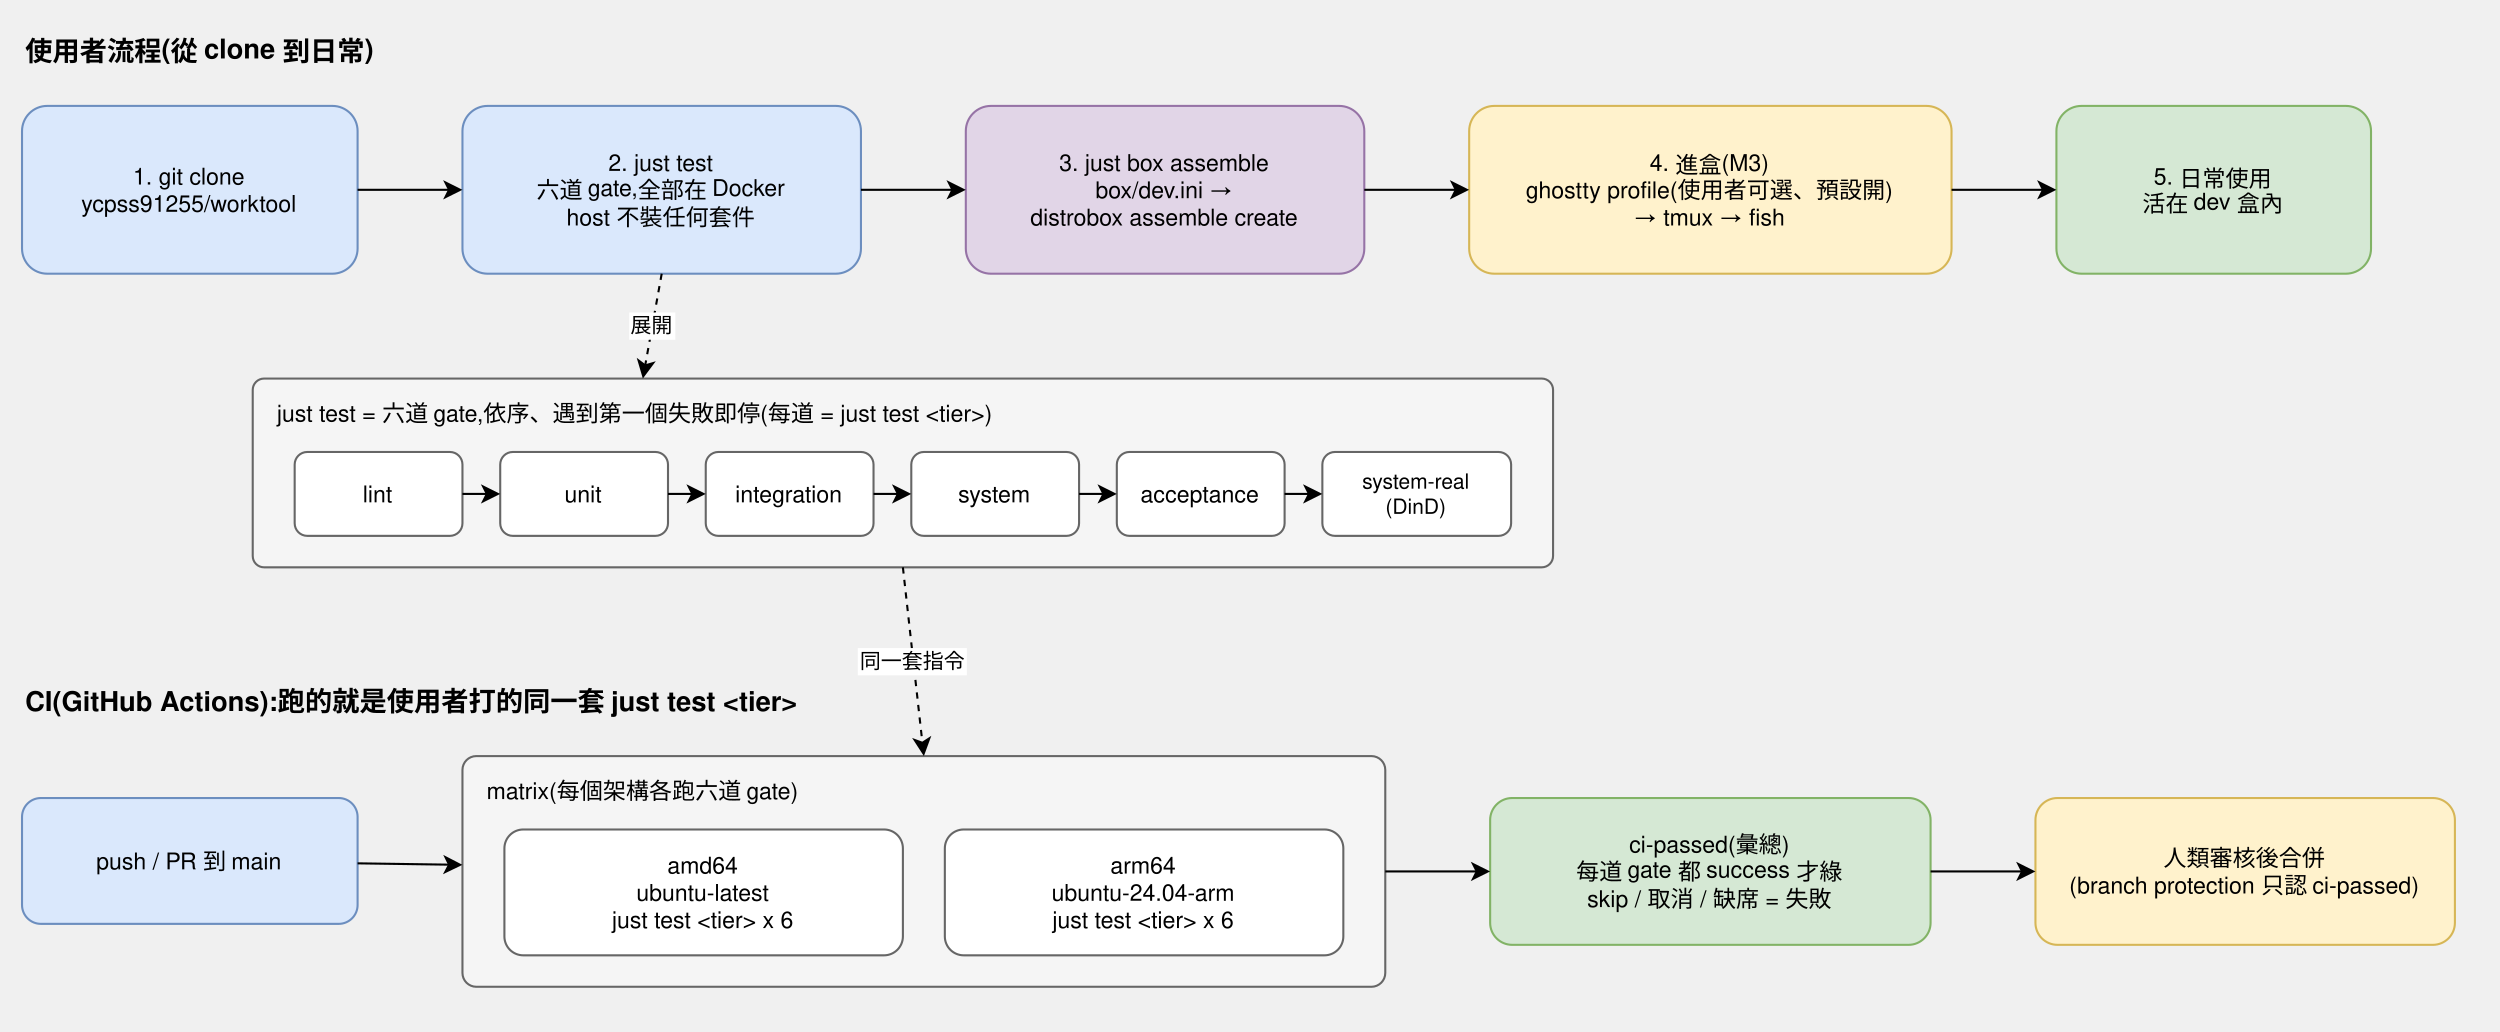
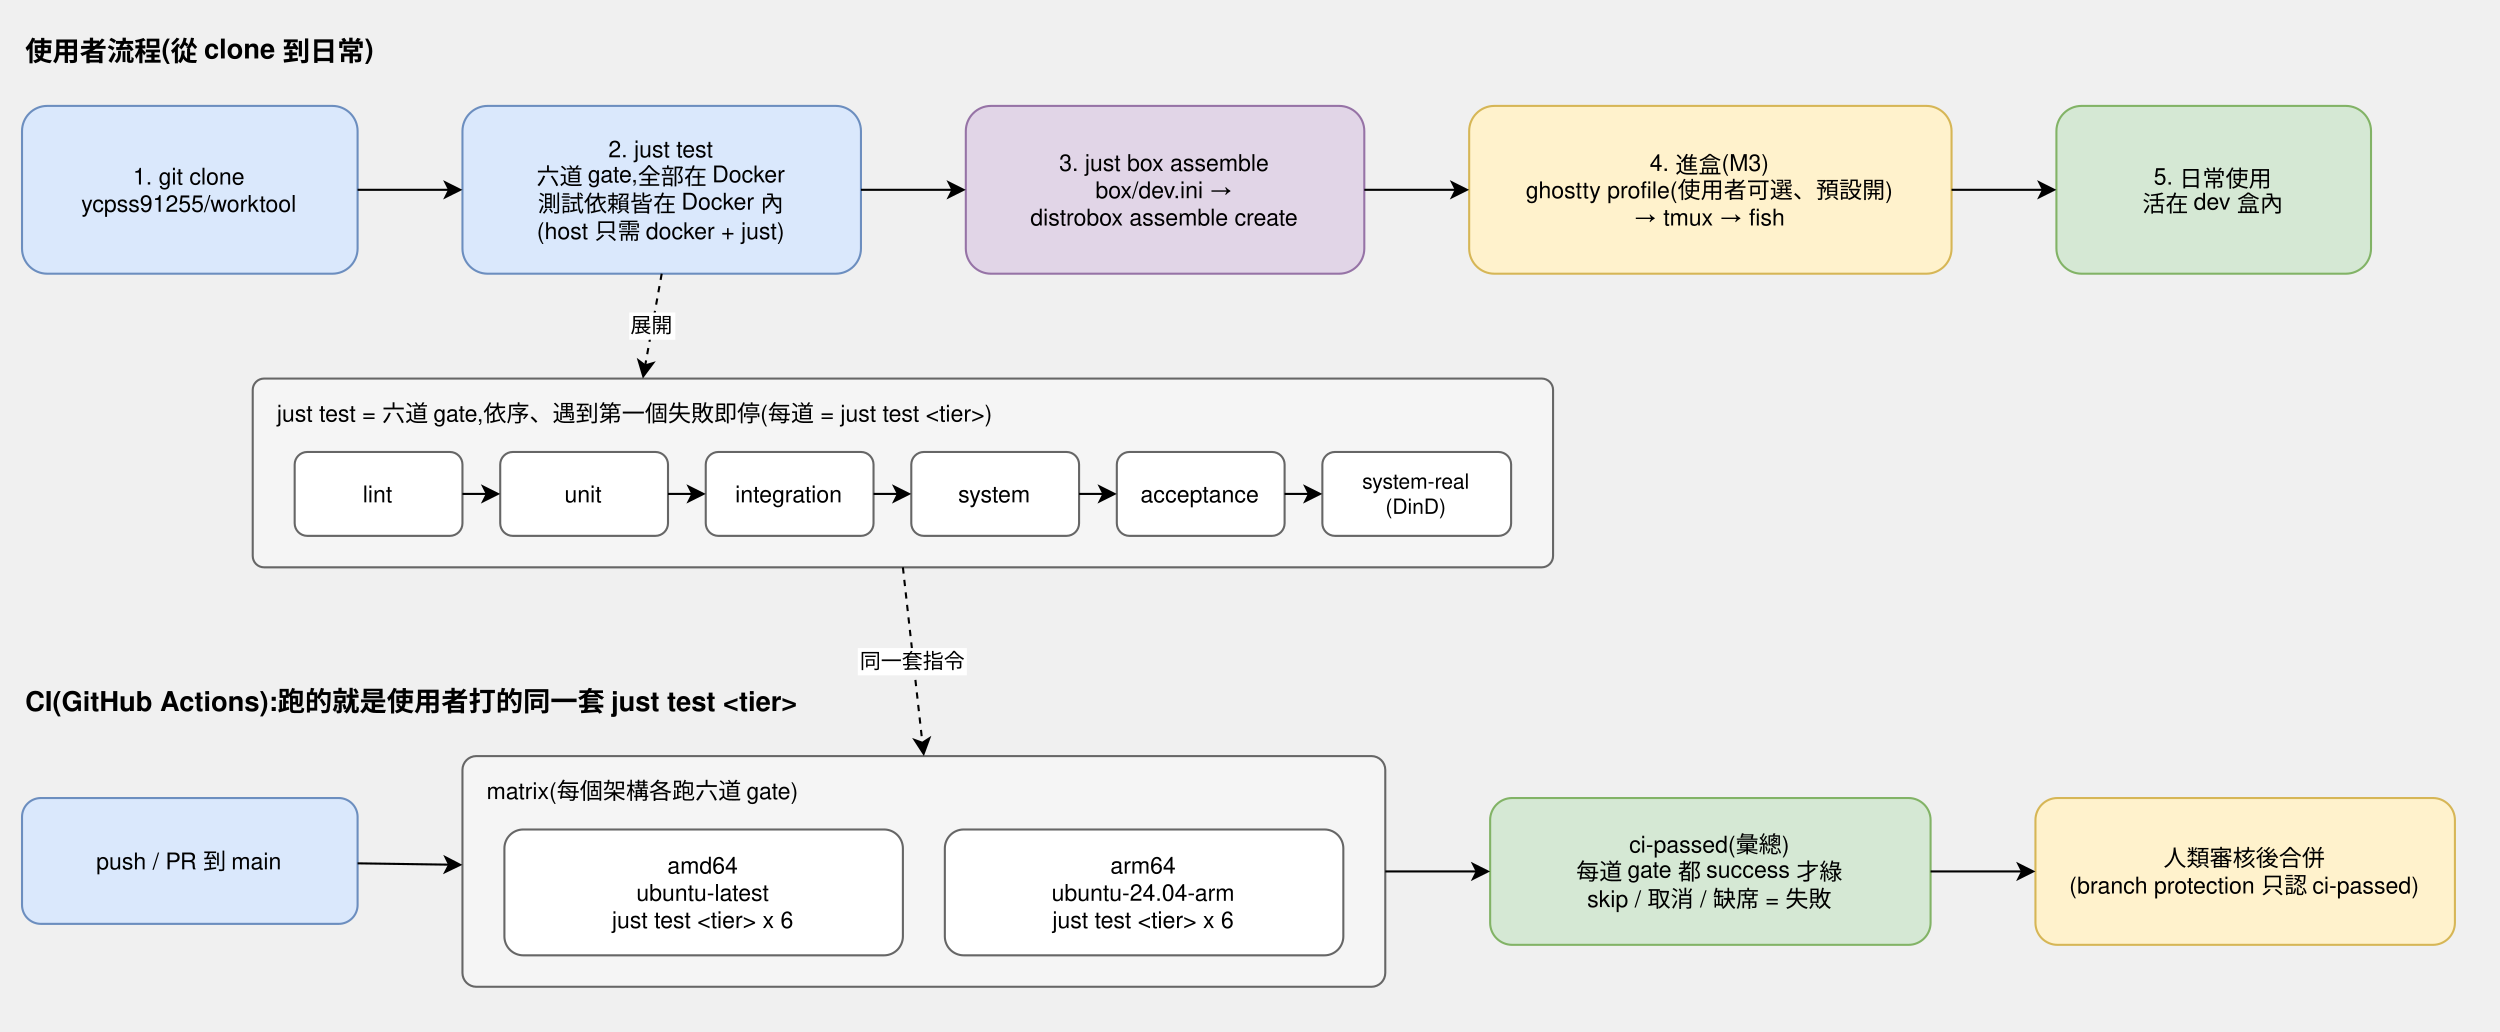
- <svg xmlns="http://www.w3.org/2000/svg" style="background: transparent; background-color: transparent; color-scheme: light;" version="1.1" width="1192px" height="492px" viewBox="0 0 1192 492" content="&lt;mxfile host=&quot;Electron&quot; agent=&quot;hand-authored&quot;&gt;&#10;  &lt;diagram id=&quot;flow&quot; name=&quot;flow&quot;&gt;&#10;    &lt;mxGraphModel grid=&quot;0&quot; gridSize=&quot;10&quot; guides=&quot;1&quot; tooltips=&quot;1&quot; connect=&quot;1&quot; arrows=&quot;1&quot; fold=&quot;0&quot; page=&quot;0&quot; pageScale=&quot;1&quot; pageWidth=&quot;1169&quot; pageHeight=&quot;827&quot; math=&quot;0&quot; shadow=&quot;0&quot;&gt;&#10;      &lt;root&gt;&#10;        &lt;mxCell id=&quot;0&quot; /&gt;&#10;        &lt;mxCell id=&quot;1&quot; parent=&quot;0&quot; /&gt;&#10;        &lt;mxCell id=&quot;f_title&quot; parent=&quot;1&quot; style=&quot;text;align=left;verticalAlign=top;fontStyle=1;fontSize=13;&quot; value=&quot;使用者流程(從 clone 到日常)&quot; vertex=&quot;1&quot;&gt;&#10;          &lt;mxGeometry height=&quot;20&quot; width=&quot;400&quot; x=&quot;20&quot; y=&quot;20&quot; as=&quot;geometry&quot; /&gt;&#10;        &lt;/mxCell&gt;&#10;        &lt;mxCell id=&quot;f_clone&quot; parent=&quot;1&quot; style=&quot;rounded=1;fillColor=#dae8fc;strokeColor=#6c8ebf;fontSize=11;&quot; value=&quot;1. git clone&amp;#xa;ycpss91255/worktool&quot; vertex=&quot;1&quot;&gt;&#10;          &lt;mxGeometry height=&quot;80&quot; width=&quot;160&quot; x=&quot;20&quot; y=&quot;60&quot; as=&quot;geometry&quot; /&gt;&#10;        &lt;/mxCell&gt;&#10;        &lt;mxCell id=&quot;f_test&quot; parent=&quot;1&quot; style=&quot;rounded=1;fillColor=#dae8fc;strokeColor=#6c8ebf;fontSize=11;&quot; value=&quot;2. just test&amp;#xa;六道 gate,全部在 Docker&amp;#xa;host 不裝任何套件&quot; vertex=&quot;1&quot;&gt;&#10;          &lt;mxGeometry height=&quot;80&quot; width=&quot;190&quot; x=&quot;230&quot; y=&quot;60&quot; as=&quot;geometry&quot; /&gt;&#10;        &lt;/mxCell&gt;&#10;        &lt;mxCell id=&quot;f_assemble&quot; parent=&quot;1&quot; style=&quot;rounded=1;fillColor=#e1d5e7;strokeColor=#9673a6;fontSize=11;&quot; value=&quot;3. just box assemble&amp;#xa;box/dev.ini →&amp;#xa;distrobox assemble create&quot; vertex=&quot;1&quot;&gt;&#10;          &lt;mxGeometry height=&quot;80&quot; width=&quot;190&quot; x=&quot;470&quot; y=&quot;60&quot; as=&quot;geometry&quot; /&gt;&#10;        &lt;/mxCell&gt;&#10;        &lt;mxCell id=&quot;f_enter&quot; parent=&quot;1&quot; style=&quot;rounded=1;fillColor=#fff2cc;strokeColor=#d6b656;fontSize=11;&quot; value=&quot;4. 進盒(M3)&amp;#xa;ghostty profile(使用者可選、預設開)&amp;#xa;→ tmux → fish&quot; vertex=&quot;1&quot;&gt;&#10;          &lt;mxGeometry height=&quot;80&quot; width=&quot;230&quot; x=&quot;710&quot; y=&quot;60&quot; as=&quot;geometry&quot; /&gt;&#10;        &lt;/mxCell&gt;&#10;        &lt;mxCell id=&quot;f_daily&quot; parent=&quot;1&quot; style=&quot;rounded=1;fillColor=#d5e8d4;strokeColor=#82b366;fontSize=11;&quot; value=&quot;5. 日常使用&amp;#xa;活在 dev 盒內&quot; vertex=&quot;1&quot;&gt;&#10;          &lt;mxGeometry height=&quot;80&quot; width=&quot;150&quot; x=&quot;990&quot; y=&quot;60&quot; as=&quot;geometry&quot; /&gt;&#10;        &lt;/mxCell&gt;&#10;        &lt;mxCell id=&quot;e_f1&quot; edge=&quot;1&quot; parent=&quot;1&quot; source=&quot;f_clone&quot; style=&quot;endArrow=classic;&quot; target=&quot;f_test&quot;&gt;&#10;          &lt;mxGeometry relative=&quot;1&quot; as=&quot;geometry&quot; /&gt;&#10;        &lt;/mxCell&gt;&#10;        &lt;mxCell id=&quot;e_f2&quot; edge=&quot;1&quot; parent=&quot;1&quot; source=&quot;f_test&quot; style=&quot;endArrow=classic;&quot; target=&quot;f_assemble&quot;&gt;&#10;          &lt;mxGeometry relative=&quot;1&quot; as=&quot;geometry&quot; /&gt;&#10;        &lt;/mxCell&gt;&#10;        &lt;mxCell id=&quot;e_f3&quot; edge=&quot;1&quot; parent=&quot;1&quot; source=&quot;f_assemble&quot; style=&quot;endArrow=classic;&quot; target=&quot;f_enter&quot;&gt;&#10;          &lt;mxGeometry relative=&quot;1&quot; as=&quot;geometry&quot; /&gt;&#10;        &lt;/mxCell&gt;&#10;        &lt;mxCell id=&quot;e_f4&quot; edge=&quot;1&quot; parent=&quot;1&quot; source=&quot;f_enter&quot; style=&quot;endArrow=classic;&quot; target=&quot;f_daily&quot;&gt;&#10;          &lt;mxGeometry relative=&quot;1&quot; as=&quot;geometry&quot; /&gt;&#10;        &lt;/mxCell&gt;&#10;        &lt;mxCell id=&quot;gates&quot; parent=&quot;1&quot; style=&quot;rounded=1;arcSize=6;verticalAlign=top;align=left;spacingLeft=10;spacingTop=4;fillColor=#f5f5f5;strokeColor=#666666;fontSize=11;&quot; value=&quot;just test = 六道 gate,依序、遇到第一個失敗即停(每道 = just test &amp;lt;tier&amp;gt;)&quot; vertex=&quot;1&quot;&gt;&#10;          &lt;mxGeometry height=&quot;90&quot; width=&quot;620&quot; x=&quot;130&quot; y=&quot;190&quot; as=&quot;geometry&quot; /&gt;&#10;        &lt;/mxCell&gt;&#10;        &lt;mxCell id=&quot;g_lint&quot; parent=&quot;1&quot; style=&quot;rounded=1;fillColor=#ffffff;strokeColor=#666666;fontSize=11;&quot; value=&quot;lint&quot; vertex=&quot;1&quot;&gt;&#10;          &lt;mxGeometry height=&quot;40&quot; width=&quot;80&quot; x=&quot;150&quot; y=&quot;225&quot; as=&quot;geometry&quot; /&gt;&#10;        &lt;/mxCell&gt;&#10;        &lt;mxCell id=&quot;g_unit&quot; parent=&quot;1&quot; style=&quot;rounded=1;fillColor=#ffffff;strokeColor=#666666;fontSize=11;&quot; value=&quot;unit&quot; vertex=&quot;1&quot;&gt;&#10;          &lt;mxGeometry height=&quot;40&quot; width=&quot;80&quot; x=&quot;248&quot; y=&quot;225&quot; as=&quot;geometry&quot; /&gt;&#10;        &lt;/mxCell&gt;&#10;        &lt;mxCell id=&quot;g_integration&quot; parent=&quot;1&quot; style=&quot;rounded=1;fillColor=#ffffff;strokeColor=#666666;fontSize=11;&quot; value=&quot;integration&quot; vertex=&quot;1&quot;&gt;&#10;          &lt;mxGeometry height=&quot;40&quot; width=&quot;80&quot; x=&quot;346&quot; y=&quot;225&quot; as=&quot;geometry&quot; /&gt;&#10;        &lt;/mxCell&gt;&#10;        &lt;mxCell id=&quot;g_system&quot; parent=&quot;1&quot; style=&quot;rounded=1;fillColor=#ffffff;strokeColor=#666666;fontSize=11;&quot; value=&quot;system&quot; vertex=&quot;1&quot;&gt;&#10;          &lt;mxGeometry height=&quot;40&quot; width=&quot;80&quot; x=&quot;444&quot; y=&quot;225&quot; as=&quot;geometry&quot; /&gt;&#10;        &lt;/mxCell&gt;&#10;        &lt;mxCell id=&quot;g_acceptance&quot; parent=&quot;1&quot; style=&quot;rounded=1;fillColor=#ffffff;strokeColor=#666666;fontSize=11;&quot; value=&quot;acceptance&quot; vertex=&quot;1&quot;&gt;&#10;          &lt;mxGeometry height=&quot;40&quot; width=&quot;80&quot; x=&quot;542&quot; y=&quot;225&quot; as=&quot;geometry&quot; /&gt;&#10;        &lt;/mxCell&gt;&#10;        &lt;mxCell id=&quot;g_real&quot; parent=&quot;1&quot; style=&quot;rounded=1;fillColor=#ffffff;strokeColor=#666666;fontSize=10;&quot; value=&quot;system-real&amp;#xa;(DinD)&quot; vertex=&quot;1&quot;&gt;&#10;          &lt;mxGeometry height=&quot;40&quot; width=&quot;90&quot; x=&quot;640&quot; y=&quot;225&quot; as=&quot;geometry&quot; /&gt;&#10;        &lt;/mxCell&gt;&#10;        &lt;mxCell id=&quot;e_g1&quot; edge=&quot;1&quot; parent=&quot;1&quot; source=&quot;g_lint&quot; style=&quot;endArrow=classic;&quot; target=&quot;g_unit&quot;&gt;&#10;          &lt;mxGeometry relative=&quot;1&quot; as=&quot;geometry&quot; /&gt;&#10;        &lt;/mxCell&gt;&#10;        &lt;mxCell id=&quot;e_g2&quot; edge=&quot;1&quot; parent=&quot;1&quot; source=&quot;g_unit&quot; style=&quot;endArrow=classic;&quot; target=&quot;g_integration&quot;&gt;&#10;          &lt;mxGeometry relative=&quot;1&quot; as=&quot;geometry&quot; /&gt;&#10;        &lt;/mxCell&gt;&#10;        &lt;mxCell id=&quot;e_g3&quot; edge=&quot;1&quot; parent=&quot;1&quot; source=&quot;g_integration&quot; style=&quot;endArrow=classic;&quot; target=&quot;g_system&quot;&gt;&#10;          &lt;mxGeometry relative=&quot;1&quot; as=&quot;geometry&quot; /&gt;&#10;        &lt;/mxCell&gt;&#10;        &lt;mxCell id=&quot;e_g4&quot; edge=&quot;1&quot; parent=&quot;1&quot; source=&quot;g_system&quot; style=&quot;endArrow=classic;&quot; target=&quot;g_acceptance&quot;&gt;&#10;          &lt;mxGeometry relative=&quot;1&quot; as=&quot;geometry&quot; /&gt;&#10;        &lt;/mxCell&gt;&#10;        &lt;mxCell id=&quot;e_g5&quot; edge=&quot;1&quot; parent=&quot;1&quot; source=&quot;g_acceptance&quot; style=&quot;endArrow=classic;&quot; target=&quot;g_real&quot;&gt;&#10;          &lt;mxGeometry relative=&quot;1&quot; as=&quot;geometry&quot; /&gt;&#10;        &lt;/mxCell&gt;&#10;        &lt;mxCell id=&quot;e_test_gates&quot; edge=&quot;1&quot; parent=&quot;1&quot; source=&quot;f_test&quot; style=&quot;dashed=1;endArrow=classic;fontSize=10;exitX=0.5;exitY=1;exitDx=0;exitDy=0;entryX=0.3;entryY=0;entryDx=0;entryDy=0;&quot; target=&quot;gates&quot; value=&quot;展開&quot;&gt;&#10;          &lt;mxGeometry relative=&quot;1&quot; as=&quot;geometry&quot; /&gt;&#10;        &lt;/mxCell&gt;&#10;        &lt;mxCell id=&quot;ci_title&quot; parent=&quot;1&quot; style=&quot;text;align=left;verticalAlign=top;fontStyle=1;fontSize=13;&quot; value=&quot;CI(GitHub Actions):跑的就是使用者打的同一套 just test &amp;lt;tier&amp;gt;&quot; vertex=&quot;1&quot;&gt;&#10;          &lt;mxGeometry height=&quot;20&quot; width=&quot;600&quot; x=&quot;20&quot; y=&quot;330&quot; as=&quot;geometry&quot; /&gt;&#10;        &lt;/mxCell&gt;&#10;        &lt;mxCell id=&quot;ci_push&quot; parent=&quot;1&quot; style=&quot;rounded=1;fillColor=#dae8fc;strokeColor=#6c8ebf;fontSize=11;&quot; value=&quot;push / PR 到 main&quot; vertex=&quot;1&quot;&gt;&#10;          &lt;mxGeometry height=&quot;60&quot; width=&quot;160&quot; x=&quot;20&quot; y=&quot;390&quot; as=&quot;geometry&quot; /&gt;&#10;        &lt;/mxCell&gt;&#10;        &lt;mxCell id=&quot;ci_matrix&quot; parent=&quot;1&quot; style=&quot;rounded=1;arcSize=6;verticalAlign=top;align=left;spacingLeft=10;spacingTop=4;fillColor=#f5f5f5;strokeColor=#666666;fontSize=11;&quot; value=&quot;matrix(每個架構各跑六道 gate)&quot; vertex=&quot;1&quot;&gt;&#10;          &lt;mxGeometry height=&quot;110&quot; width=&quot;440&quot; x=&quot;230&quot; y=&quot;370&quot; as=&quot;geometry&quot; /&gt;&#10;        &lt;/mxCell&gt;&#10;        &lt;mxCell id=&quot;ci_amd64&quot; parent=&quot;1&quot; style=&quot;rounded=1;fillColor=#ffffff;strokeColor=#666666;fontSize=11;&quot; value=&quot;amd64&amp;#xa;ubuntu-latest&amp;#xa;just test &amp;lt;tier&amp;gt; x 6&quot; vertex=&quot;1&quot;&gt;&#10;          &lt;mxGeometry height=&quot;60&quot; width=&quot;190&quot; x=&quot;250&quot; y=&quot;405&quot; as=&quot;geometry&quot; /&gt;&#10;        &lt;/mxCell&gt;&#10;        &lt;mxCell id=&quot;ci_arm64&quot; parent=&quot;1&quot; style=&quot;rounded=1;fillColor=#ffffff;strokeColor=#666666;fontSize=11;&quot; value=&quot;arm64&amp;#xa;ubuntu-24.04-arm&amp;#xa;just test &amp;lt;tier&amp;gt; x 6&quot; vertex=&quot;1&quot;&gt;&#10;          &lt;mxGeometry height=&quot;60&quot; width=&quot;190&quot; x=&quot;460&quot; y=&quot;405&quot; as=&quot;geometry&quot; /&gt;&#10;        &lt;/mxCell&gt;&#10;        &lt;mxCell id=&quot;ci_passed&quot; parent=&quot;1&quot; style=&quot;rounded=1;fillColor=#d5e8d4;strokeColor=#82b366;fontSize=11;&quot; value=&quot;ci-passed(彙總)&amp;#xa;每道 gate 都 success 才綠&amp;#xa;skip / 取消 / 缺席 = 失敗&quot; vertex=&quot;1&quot;&gt;&#10;          &lt;mxGeometry height=&quot;70&quot; width=&quot;210&quot; x=&quot;720&quot; y=&quot;390&quot; as=&quot;geometry&quot; /&gt;&#10;        &lt;/mxCell&gt;&#10;        &lt;mxCell id=&quot;ci_merge&quot; parent=&quot;1&quot; style=&quot;rounded=1;fillColor=#fff2cc;strokeColor=#d6b656;fontSize=11;&quot; value=&quot;人類審核後合併&amp;#xa;(branch protection 只認 ci-passed)&quot; vertex=&quot;1&quot;&gt;&#10;          &lt;mxGeometry height=&quot;70&quot; width=&quot;200&quot; x=&quot;980&quot; y=&quot;390&quot; as=&quot;geometry&quot; /&gt;&#10;        &lt;/mxCell&gt;&#10;        &lt;mxCell id=&quot;e_c1&quot; edge=&quot;1&quot; parent=&quot;1&quot; source=&quot;ci_push&quot; style=&quot;endArrow=classic;&quot; target=&quot;ci_matrix&quot;&gt;&#10;          &lt;mxGeometry relative=&quot;1&quot; as=&quot;geometry&quot; /&gt;&#10;        &lt;/mxCell&gt;&#10;        &lt;mxCell id=&quot;e_c2&quot; edge=&quot;1&quot; parent=&quot;1&quot; source=&quot;ci_matrix&quot; style=&quot;endArrow=classic;&quot; target=&quot;ci_passed&quot;&gt;&#10;          &lt;mxGeometry relative=&quot;1&quot; as=&quot;geometry&quot; /&gt;&#10;        &lt;/mxCell&gt;&#10;        &lt;mxCell id=&quot;e_c3&quot; edge=&quot;1&quot; parent=&quot;1&quot; source=&quot;ci_passed&quot; style=&quot;endArrow=classic;&quot; target=&quot;ci_merge&quot;&gt;&#10;          &lt;mxGeometry relative=&quot;1&quot; as=&quot;geometry&quot; /&gt;&#10;        &lt;/mxCell&gt;&#10;        &lt;mxCell id=&quot;e_gates_ci&quot; edge=&quot;1&quot; parent=&quot;1&quot; source=&quot;gates&quot; style=&quot;dashed=1;endArrow=classic;fontSize=10;exitX=0.5;exitY=1;exitDx=0;exitDy=0;entryX=0.5;entryY=0;entryDx=0;entryDy=0;&quot; target=&quot;ci_matrix&quot; value=&quot;同一套指令&quot;&gt;&#10;          &lt;mxGeometry relative=&quot;1&quot; as=&quot;geometry&quot; /&gt;&#10;        &lt;/mxCell&gt;&#10;      &lt;/root&gt;&#10;    &lt;/mxGraphModel&gt;&#10;  &lt;/diagram&gt;&#10;&lt;/mxfile&gt;&#10;">
+ <svg xmlns="http://www.w3.org/2000/svg" style="background: transparent; background-color: transparent; color-scheme: light;" version="1.1" width="1192px" height="492px" viewBox="0 0 1192 492" content="&lt;mxfile host=&quot;Electron&quot; agent=&quot;hand-authored&quot;&gt;&#10;  &lt;diagram id=&quot;flow&quot; name=&quot;flow&quot;&gt;&#10;    &lt;mxGraphModel grid=&quot;0&quot; gridSize=&quot;10&quot; guides=&quot;1&quot; tooltips=&quot;1&quot; connect=&quot;1&quot; arrows=&quot;1&quot; fold=&quot;0&quot; page=&quot;0&quot; pageScale=&quot;1&quot; pageWidth=&quot;1169&quot; pageHeight=&quot;827&quot; math=&quot;0&quot; shadow=&quot;0&quot;&gt;&#10;      &lt;root&gt;&#10;        &lt;mxCell id=&quot;0&quot; /&gt;&#10;        &lt;mxCell id=&quot;1&quot; parent=&quot;0&quot; /&gt;&#10;        &lt;mxCell id=&quot;f_title&quot; parent=&quot;1&quot; style=&quot;text;align=left;verticalAlign=top;fontStyle=1;fontSize=13;&quot; value=&quot;使用者流程(從 clone 到日常)&quot; vertex=&quot;1&quot;&gt;&#10;          &lt;mxGeometry height=&quot;20&quot; width=&quot;400&quot; x=&quot;20&quot; y=&quot;20&quot; as=&quot;geometry&quot; /&gt;&#10;        &lt;/mxCell&gt;&#10;        &lt;mxCell id=&quot;f_clone&quot; parent=&quot;1&quot; style=&quot;rounded=1;fillColor=#dae8fc;strokeColor=#6c8ebf;fontSize=11;&quot; value=&quot;1. git clone&amp;#xa;ycpss91255/worktool&quot; vertex=&quot;1&quot;&gt;&#10;          &lt;mxGeometry height=&quot;80&quot; width=&quot;160&quot; x=&quot;20&quot; y=&quot;60&quot; as=&quot;geometry&quot; /&gt;&#10;        &lt;/mxCell&gt;&#10;        &lt;mxCell id=&quot;f_test&quot; parent=&quot;1&quot; style=&quot;rounded=1;fillColor=#dae8fc;strokeColor=#6c8ebf;fontSize=11;&quot; value=&quot;2. just test&amp;#xa;六道 gate,全部在 Docker&amp;#xa;測試依賴皆在 Docker 內&amp;#xa;(host 只需 docker + just)&quot; vertex=&quot;1&quot;&gt;&#10;          &lt;mxGeometry height=&quot;80&quot; width=&quot;190&quot; x=&quot;230&quot; y=&quot;60&quot; as=&quot;geometry&quot; /&gt;&#10;        &lt;/mxCell&gt;&#10;        &lt;mxCell id=&quot;f_assemble&quot; parent=&quot;1&quot; style=&quot;rounded=1;fillColor=#e1d5e7;strokeColor=#9673a6;fontSize=11;&quot; value=&quot;3. just box assemble&amp;#xa;box/dev.ini →&amp;#xa;distrobox assemble create&quot; vertex=&quot;1&quot;&gt;&#10;          &lt;mxGeometry height=&quot;80&quot; width=&quot;190&quot; x=&quot;470&quot; y=&quot;60&quot; as=&quot;geometry&quot; /&gt;&#10;        &lt;/mxCell&gt;&#10;        &lt;mxCell id=&quot;f_enter&quot; parent=&quot;1&quot; style=&quot;rounded=1;fillColor=#fff2cc;strokeColor=#d6b656;fontSize=11;&quot; value=&quot;4. 進盒(M3)&amp;#xa;ghostty profile(使用者可選、預設開)&amp;#xa;→ tmux → fish&quot; vertex=&quot;1&quot;&gt;&#10;          &lt;mxGeometry height=&quot;80&quot; width=&quot;230&quot; x=&quot;710&quot; y=&quot;60&quot; as=&quot;geometry&quot; /&gt;&#10;        &lt;/mxCell&gt;&#10;        &lt;mxCell id=&quot;f_daily&quot; parent=&quot;1&quot; style=&quot;rounded=1;fillColor=#d5e8d4;strokeColor=#82b366;fontSize=11;&quot; value=&quot;5. 日常使用&amp;#xa;活在 dev 盒內&quot; vertex=&quot;1&quot;&gt;&#10;          &lt;mxGeometry height=&quot;80&quot; width=&quot;150&quot; x=&quot;990&quot; y=&quot;60&quot; as=&quot;geometry&quot; /&gt;&#10;        &lt;/mxCell&gt;&#10;        &lt;mxCell id=&quot;e_f1&quot; edge=&quot;1&quot; parent=&quot;1&quot; source=&quot;f_clone&quot; style=&quot;endArrow=classic;&quot; target=&quot;f_test&quot;&gt;&#10;          &lt;mxGeometry relative=&quot;1&quot; as=&quot;geometry&quot; /&gt;&#10;        &lt;/mxCell&gt;&#10;        &lt;mxCell id=&quot;e_f2&quot; edge=&quot;1&quot; parent=&quot;1&quot; source=&quot;f_test&quot; style=&quot;endArrow=classic;&quot; target=&quot;f_assemble&quot;&gt;&#10;          &lt;mxGeometry relative=&quot;1&quot; as=&quot;geometry&quot; /&gt;&#10;        &lt;/mxCell&gt;&#10;        &lt;mxCell id=&quot;e_f3&quot; edge=&quot;1&quot; parent=&quot;1&quot; source=&quot;f_assemble&quot; style=&quot;endArrow=classic;&quot; target=&quot;f_enter&quot;&gt;&#10;          &lt;mxGeometry relative=&quot;1&quot; as=&quot;geometry&quot; /&gt;&#10;        &lt;/mxCell&gt;&#10;        &lt;mxCell id=&quot;e_f4&quot; edge=&quot;1&quot; parent=&quot;1&quot; source=&quot;f_enter&quot; style=&quot;endArrow=classic;&quot; target=&quot;f_daily&quot;&gt;&#10;          &lt;mxGeometry relative=&quot;1&quot; as=&quot;geometry&quot; /&gt;&#10;        &lt;/mxCell&gt;&#10;        &lt;mxCell id=&quot;gates&quot; parent=&quot;1&quot; style=&quot;rounded=1;arcSize=6;verticalAlign=top;align=left;spacingLeft=10;spacingTop=4;fillColor=#f5f5f5;strokeColor=#666666;fontSize=11;&quot; value=&quot;just test = 六道 gate,依序、遇到第一個失敗即停(每道 = just test &amp;lt;tier&amp;gt;)&quot; vertex=&quot;1&quot;&gt;&#10;          &lt;mxGeometry height=&quot;90&quot; width=&quot;620&quot; x=&quot;130&quot; y=&quot;190&quot; as=&quot;geometry&quot; /&gt;&#10;        &lt;/mxCell&gt;&#10;        &lt;mxCell id=&quot;g_lint&quot; parent=&quot;1&quot; style=&quot;rounded=1;fillColor=#ffffff;strokeColor=#666666;fontSize=11;&quot; value=&quot;lint&quot; vertex=&quot;1&quot;&gt;&#10;          &lt;mxGeometry height=&quot;40&quot; width=&quot;80&quot; x=&quot;150&quot; y=&quot;225&quot; as=&quot;geometry&quot; /&gt;&#10;        &lt;/mxCell&gt;&#10;        &lt;mxCell id=&quot;g_unit&quot; parent=&quot;1&quot; style=&quot;rounded=1;fillColor=#ffffff;strokeColor=#666666;fontSize=11;&quot; value=&quot;unit&quot; vertex=&quot;1&quot;&gt;&#10;          &lt;mxGeometry height=&quot;40&quot; width=&quot;80&quot; x=&quot;248&quot; y=&quot;225&quot; as=&quot;geometry&quot; /&gt;&#10;        &lt;/mxCell&gt;&#10;        &lt;mxCell id=&quot;g_integration&quot; parent=&quot;1&quot; style=&quot;rounded=1;fillColor=#ffffff;strokeColor=#666666;fontSize=11;&quot; value=&quot;integration&quot; vertex=&quot;1&quot;&gt;&#10;          &lt;mxGeometry height=&quot;40&quot; width=&quot;80&quot; x=&quot;346&quot; y=&quot;225&quot; as=&quot;geometry&quot; /&gt;&#10;        &lt;/mxCell&gt;&#10;        &lt;mxCell id=&quot;g_system&quot; parent=&quot;1&quot; style=&quot;rounded=1;fillColor=#ffffff;strokeColor=#666666;fontSize=11;&quot; value=&quot;system&quot; vertex=&quot;1&quot;&gt;&#10;          &lt;mxGeometry height=&quot;40&quot; width=&quot;80&quot; x=&quot;444&quot; y=&quot;225&quot; as=&quot;geometry&quot; /&gt;&#10;        &lt;/mxCell&gt;&#10;        &lt;mxCell id=&quot;g_acceptance&quot; parent=&quot;1&quot; style=&quot;rounded=1;fillColor=#ffffff;strokeColor=#666666;fontSize=11;&quot; value=&quot;acceptance&quot; vertex=&quot;1&quot;&gt;&#10;          &lt;mxGeometry height=&quot;40&quot; width=&quot;80&quot; x=&quot;542&quot; y=&quot;225&quot; as=&quot;geometry&quot; /&gt;&#10;        &lt;/mxCell&gt;&#10;        &lt;mxCell id=&quot;g_real&quot; parent=&quot;1&quot; style=&quot;rounded=1;fillColor=#ffffff;strokeColor=#666666;fontSize=10;&quot; value=&quot;system-real&amp;#xa;(DinD)&quot; vertex=&quot;1&quot;&gt;&#10;          &lt;mxGeometry height=&quot;40&quot; width=&quot;90&quot; x=&quot;640&quot; y=&quot;225&quot; as=&quot;geometry&quot; /&gt;&#10;        &lt;/mxCell&gt;&#10;        &lt;mxCell id=&quot;e_g1&quot; edge=&quot;1&quot; parent=&quot;1&quot; source=&quot;g_lint&quot; style=&quot;endArrow=classic;&quot; target=&quot;g_unit&quot;&gt;&#10;          &lt;mxGeometry relative=&quot;1&quot; as=&quot;geometry&quot; /&gt;&#10;        &lt;/mxCell&gt;&#10;        &lt;mxCell id=&quot;e_g2&quot; edge=&quot;1&quot; parent=&quot;1&quot; source=&quot;g_unit&quot; style=&quot;endArrow=classic;&quot; target=&quot;g_integration&quot;&gt;&#10;          &lt;mxGeometry relative=&quot;1&quot; as=&quot;geometry&quot; /&gt;&#10;        &lt;/mxCell&gt;&#10;        &lt;mxCell id=&quot;e_g3&quot; edge=&quot;1&quot; parent=&quot;1&quot; source=&quot;g_integration&quot; style=&quot;endArrow=classic;&quot; target=&quot;g_system&quot;&gt;&#10;          &lt;mxGeometry relative=&quot;1&quot; as=&quot;geometry&quot; /&gt;&#10;        &lt;/mxCell&gt;&#10;        &lt;mxCell id=&quot;e_g4&quot; edge=&quot;1&quot; parent=&quot;1&quot; source=&quot;g_system&quot; style=&quot;endArrow=classic;&quot; target=&quot;g_acceptance&quot;&gt;&#10;          &lt;mxGeometry relative=&quot;1&quot; as=&quot;geometry&quot; /&gt;&#10;        &lt;/mxCell&gt;&#10;        &lt;mxCell id=&quot;e_g5&quot; edge=&quot;1&quot; parent=&quot;1&quot; source=&quot;g_acceptance&quot; style=&quot;endArrow=classic;&quot; target=&quot;g_real&quot;&gt;&#10;          &lt;mxGeometry relative=&quot;1&quot; as=&quot;geometry&quot; /&gt;&#10;        &lt;/mxCell&gt;&#10;        &lt;mxCell id=&quot;e_test_gates&quot; edge=&quot;1&quot; parent=&quot;1&quot; source=&quot;f_test&quot; style=&quot;dashed=1;endArrow=classic;fontSize=10;exitX=0.5;exitY=1;exitDx=0;exitDy=0;entryX=0.3;entryY=0;entryDx=0;entryDy=0;&quot; target=&quot;gates&quot; value=&quot;展開&quot;&gt;&#10;          &lt;mxGeometry relative=&quot;1&quot; as=&quot;geometry&quot; /&gt;&#10;        &lt;/mxCell&gt;&#10;        &lt;mxCell id=&quot;ci_title&quot; parent=&quot;1&quot; style=&quot;text;align=left;verticalAlign=top;fontStyle=1;fontSize=13;&quot; value=&quot;CI(GitHub Actions):跑的就是使用者打的同一套 just test &amp;lt;tier&amp;gt;&quot; vertex=&quot;1&quot;&gt;&#10;          &lt;mxGeometry height=&quot;20&quot; width=&quot;600&quot; x=&quot;20&quot; y=&quot;330&quot; as=&quot;geometry&quot; /&gt;&#10;        &lt;/mxCell&gt;&#10;        &lt;mxCell id=&quot;ci_push&quot; parent=&quot;1&quot; style=&quot;rounded=1;fillColor=#dae8fc;strokeColor=#6c8ebf;fontSize=11;&quot; value=&quot;push / PR 到 main&quot; vertex=&quot;1&quot;&gt;&#10;          &lt;mxGeometry height=&quot;60&quot; width=&quot;160&quot; x=&quot;20&quot; y=&quot;390&quot; as=&quot;geometry&quot; /&gt;&#10;        &lt;/mxCell&gt;&#10;        &lt;mxCell id=&quot;ci_matrix&quot; parent=&quot;1&quot; style=&quot;rounded=1;arcSize=6;verticalAlign=top;align=left;spacingLeft=10;spacingTop=4;fillColor=#f5f5f5;strokeColor=#666666;fontSize=11;&quot; value=&quot;matrix(每個架構各跑六道 gate)&quot; vertex=&quot;1&quot;&gt;&#10;          &lt;mxGeometry height=&quot;110&quot; width=&quot;440&quot; x=&quot;230&quot; y=&quot;370&quot; as=&quot;geometry&quot; /&gt;&#10;        &lt;/mxCell&gt;&#10;        &lt;mxCell id=&quot;ci_amd64&quot; parent=&quot;1&quot; style=&quot;rounded=1;fillColor=#ffffff;strokeColor=#666666;fontSize=11;&quot; value=&quot;amd64&amp;#xa;ubuntu-latest&amp;#xa;just test &amp;lt;tier&amp;gt; x 6&quot; vertex=&quot;1&quot;&gt;&#10;          &lt;mxGeometry height=&quot;60&quot; width=&quot;190&quot; x=&quot;250&quot; y=&quot;405&quot; as=&quot;geometry&quot; /&gt;&#10;        &lt;/mxCell&gt;&#10;        &lt;mxCell id=&quot;ci_arm64&quot; parent=&quot;1&quot; style=&quot;rounded=1;fillColor=#ffffff;strokeColor=#666666;fontSize=11;&quot; value=&quot;arm64&amp;#xa;ubuntu-24.04-arm&amp;#xa;just test &amp;lt;tier&amp;gt; x 6&quot; vertex=&quot;1&quot;&gt;&#10;          &lt;mxGeometry height=&quot;60&quot; width=&quot;190&quot; x=&quot;460&quot; y=&quot;405&quot; as=&quot;geometry&quot; /&gt;&#10;        &lt;/mxCell&gt;&#10;        &lt;mxCell id=&quot;ci_passed&quot; parent=&quot;1&quot; style=&quot;rounded=1;fillColor=#d5e8d4;strokeColor=#82b366;fontSize=11;&quot; value=&quot;ci-passed(彙總)&amp;#xa;每道 gate 都 success 才綠&amp;#xa;skip / 取消 / 缺席 = 失敗&quot; vertex=&quot;1&quot;&gt;&#10;          &lt;mxGeometry height=&quot;70&quot; width=&quot;210&quot; x=&quot;720&quot; y=&quot;390&quot; as=&quot;geometry&quot; /&gt;&#10;        &lt;/mxCell&gt;&#10;        &lt;mxCell id=&quot;ci_merge&quot; parent=&quot;1&quot; style=&quot;rounded=1;fillColor=#fff2cc;strokeColor=#d6b656;fontSize=11;&quot; value=&quot;人類審核後合併&amp;#xa;(branch protection 只認 ci-passed)&quot; vertex=&quot;1&quot;&gt;&#10;          &lt;mxGeometry height=&quot;70&quot; width=&quot;200&quot; x=&quot;980&quot; y=&quot;390&quot; as=&quot;geometry&quot; /&gt;&#10;        &lt;/mxCell&gt;&#10;        &lt;mxCell id=&quot;e_c1&quot; edge=&quot;1&quot; parent=&quot;1&quot; source=&quot;ci_push&quot; style=&quot;endArrow=classic;&quot; target=&quot;ci_matrix&quot;&gt;&#10;          &lt;mxGeometry relative=&quot;1&quot; as=&quot;geometry&quot; /&gt;&#10;        &lt;/mxCell&gt;&#10;        &lt;mxCell id=&quot;e_c2&quot; edge=&quot;1&quot; parent=&quot;1&quot; source=&quot;ci_matrix&quot; style=&quot;endArrow=classic;&quot; target=&quot;ci_passed&quot;&gt;&#10;          &lt;mxGeometry relative=&quot;1&quot; as=&quot;geometry&quot; /&gt;&#10;        &lt;/mxCell&gt;&#10;        &lt;mxCell id=&quot;e_c3&quot; edge=&quot;1&quot; parent=&quot;1&quot; source=&quot;ci_passed&quot; style=&quot;endArrow=classic;&quot; target=&quot;ci_merge&quot;&gt;&#10;          &lt;mxGeometry relative=&quot;1&quot; as=&quot;geometry&quot; /&gt;&#10;        &lt;/mxCell&gt;&#10;        &lt;mxCell id=&quot;e_gates_ci&quot; edge=&quot;1&quot; parent=&quot;1&quot; source=&quot;gates&quot; style=&quot;dashed=1;endArrow=classic;fontSize=10;exitX=0.5;exitY=1;exitDx=0;exitDy=0;entryX=0.5;entryY=0;entryDx=0;entryDy=0;&quot; target=&quot;ci_matrix&quot; value=&quot;同一套指令&quot;&gt;&#10;          &lt;mxGeometry relative=&quot;1&quot; as=&quot;geometry&quot; /&gt;&#10;        &lt;/mxCell&gt;&#10;      &lt;/root&gt;&#10;    &lt;/mxGraphModel&gt;&#10;  &lt;/diagram&gt;&#10;&lt;/mxfile&gt;&#10;">
  <defs />
  <g>
    <g data-cell-id="0">
      <g data-cell-id="1">
        <g data-cell-id="f_title">
          <g>
            <rect x="10" y="10" width="400" height="20" fill="none" stroke="none" pointer-events="all" />
          </g>
          <g>
            <g fill="#000000" font-family="Helvetica" font-weight="bold" text-anchor="start" font-size="13px" style="fill: rgb(0, 0, 0);">
              <text x="12" y="29">使用者流程(從 clone 到日常)</text>
            </g>
          </g>
        </g>
        <g data-cell-id="f_clone">
          <g transform="translate(0.5,0.5)">
            <rect x="10" y="50" width="160" height="80" rx="12" ry="12" fill="#dae8fc" stroke="#6c8ebf" pointer-events="all" style="fill: rgb(218, 232, 252); stroke: rgb(108, 142, 191);" />
          </g>
          <g>
            <g fill="#000000" font-family="Helvetica" text-anchor="middle" font-size="11px" style="fill: rgb(0, 0, 0);">
              <text x="90" y="88">1. git clone</text>
              <text x="90" y="101">ycpss91255/worktool</text>
            </g>
          </g>
        </g>
        <g data-cell-id="f_test">
          <g transform="translate(0.5,0.5)">
            <rect x="220" y="50" width="190" height="80" rx="12" ry="12" fill="#dae8fc" stroke="#6c8ebf" pointer-events="all" style="fill: rgb(218, 232, 252); stroke: rgb(108, 142, 191);" />
          </g>
          <g>
            <g fill="#000000" font-family="Helvetica" text-anchor="middle" font-size="11px" style="fill: rgb(0, 0, 0);">
-               <text x="315" y="81.5">2. just test</text>
-               <text x="315" y="94.5">六道 gate,全部在 Docker</text>
-               <text x="315" y="107.5">host 不裝任何套件</text>
+               <text x="315" y="75">2. just test</text>
+               <text x="315" y="88">六道 gate,全部在 Docker</text>
+               <text x="315" y="101">測試依賴皆在 Docker 內</text>
+               <text x="315" y="114">(host 只需 docker + just)</text>
            </g>
          </g>
        </g>
        <g data-cell-id="f_assemble">
          <g transform="translate(0.5,0.5)">
            <rect x="460" y="50" width="190" height="80" rx="12" ry="12" fill="#e1d5e7" stroke="#9673a6" pointer-events="all" style="fill: rgb(225, 213, 231); stroke: rgb(150, 115, 166);" />
          </g>
          <g>
            <g fill="#000000" font-family="Helvetica" text-anchor="middle" font-size="11px" style="fill: rgb(0, 0, 0);">
              <text x="555" y="81.5">3. just box assemble</text>
              <text x="555" y="94.5">box/dev.ini →</text>
              <text x="555" y="107.5">distrobox assemble create</text>
            </g>
          </g>
        </g>
        <g data-cell-id="f_enter">
          <g transform="translate(0.5,0.5)">
            <rect x="700" y="50" width="230" height="80" rx="12" ry="12" fill="#fff2cc" stroke="#d6b656" pointer-events="all" style="fill: rgb(255, 242, 204); stroke: rgb(214, 182, 86);" />
          </g>
          <g>
            <g fill="#000000" font-family="Helvetica" text-anchor="middle" font-size="11px" style="fill: rgb(0, 0, 0);">
              <text x="815" y="81.5">4. 進盒(M3)</text>
              <text x="815" y="94.5">ghostty profile(使用者可選、預設開)</text>
              <text x="815" y="107.5">→ tmux → fish</text>
            </g>
          </g>
        </g>
        <g data-cell-id="f_daily">
          <g transform="translate(0.5,0.5)">
            <rect x="980" y="50" width="150" height="80" rx="12" ry="12" fill="#d5e8d4" stroke="#82b366" pointer-events="all" style="fill: rgb(213, 232, 212); stroke: rgb(130, 179, 102);" />
          </g>
          <g>
            <g fill="#000000" font-family="Helvetica" text-anchor="middle" font-size="11px" style="fill: rgb(0, 0, 0);">
              <text x="1055" y="88">5. 日常使用</text>
              <text x="1055" y="101">活在 dev 盒內</text>
            </g>
          </g>
        </g>
        <g data-cell-id="e_f1">
          <g transform="translate(0.5,0.5)">
            <path d="M 170 90 L 213.63 90" fill="none" stroke="#000000" stroke-miterlimit="10" pointer-events="stroke" style="stroke: rgb(0, 0, 0);" />
            <path d="M 218.88 90 L 211.88 93.5 L 213.63 90 L 211.88 86.5 Z" fill="#000000" stroke="#000000" stroke-miterlimit="10" pointer-events="all" style="fill: rgb(0, 0, 0); stroke: rgb(0, 0, 0);" />
          </g>
        </g>
        <g data-cell-id="e_f2">
          <g transform="translate(0.5,0.5)">
            <path d="M 410 90 L 453.63 90" fill="none" stroke="#000000" stroke-miterlimit="10" pointer-events="stroke" style="stroke: rgb(0, 0, 0);" />
            <path d="M 458.88 90 L 451.88 93.5 L 453.63 90 L 451.88 86.5 Z" fill="#000000" stroke="#000000" stroke-miterlimit="10" pointer-events="all" style="fill: rgb(0, 0, 0); stroke: rgb(0, 0, 0);" />
          </g>
        </g>
        <g data-cell-id="e_f3">
          <g transform="translate(0.5,0.5)">
            <path d="M 650 90 L 693.63 90" fill="none" stroke="#000000" stroke-miterlimit="10" pointer-events="stroke" style="stroke: rgb(0, 0, 0);" />
            <path d="M 698.88 90 L 691.88 93.5 L 693.63 90 L 691.88 86.5 Z" fill="#000000" stroke="#000000" stroke-miterlimit="10" pointer-events="all" style="fill: rgb(0, 0, 0); stroke: rgb(0, 0, 0);" />
          </g>
        </g>
        <g data-cell-id="e_f4">
          <g transform="translate(0.5,0.5)">
            <path d="M 930 90 L 973.63 90" fill="none" stroke="#000000" stroke-miterlimit="10" pointer-events="stroke" style="stroke: rgb(0, 0, 0);" />
            <path d="M 978.88 90 L 971.88 93.5 L 973.63 90 L 971.88 86.5 Z" fill="#000000" stroke="#000000" stroke-miterlimit="10" pointer-events="all" style="fill: rgb(0, 0, 0); stroke: rgb(0, 0, 0);" />
          </g>
        </g>
        <g data-cell-id="gates">
          <g transform="translate(0.5,0.5)">
            <rect x="120" y="180" width="620" height="90" rx="5.4" ry="5.4" fill="#f5f5f5" stroke="#666666" pointer-events="all" style="fill: rgb(245, 245, 245); stroke: rgb(102, 102, 102);" />
          </g>
          <g>
            <g fill="#000000" font-family="Helvetica" text-anchor="start" font-size="11px" style="fill: rgb(0, 0, 0);">
              <text x="132" y="201">just test = 六道 gate,依序、遇到第一個失敗即停(每道 = just test &lt;tier&gt;)</text>
            </g>
          </g>
        </g>
        <g data-cell-id="g_lint">
          <g transform="translate(0.5,0.5)">
            <rect x="140" y="215" width="80" height="40" rx="6" ry="6" fill="#ffffff" stroke="#666666" pointer-events="all" style="fill: rgb(255, 255, 255); stroke: rgb(102, 102, 102);" />
          </g>
          <g>
            <g fill="#000000" font-family="Helvetica" text-anchor="middle" font-size="11px" style="fill: rgb(0, 0, 0);">
              <text x="180" y="239.5">lint</text>
            </g>
          </g>
        </g>
        <g data-cell-id="g_unit">
          <g transform="translate(0.5,0.5)">
            <rect x="238" y="215" width="80" height="40" rx="6" ry="6" fill="#ffffff" stroke="#666666" pointer-events="all" style="fill: rgb(255, 255, 255); stroke: rgb(102, 102, 102);" />
          </g>
          <g>
            <g fill="#000000" font-family="Helvetica" text-anchor="middle" font-size="11px" style="fill: rgb(0, 0, 0);">
              <text x="278" y="239.5">unit</text>
            </g>
          </g>
        </g>
        <g data-cell-id="g_integration">
          <g transform="translate(0.5,0.5)">
            <rect x="336" y="215" width="80" height="40" rx="6" ry="6" fill="#ffffff" stroke="#666666" pointer-events="all" style="fill: rgb(255, 255, 255); stroke: rgb(102, 102, 102);" />
          </g>
          <g>
            <g fill="#000000" font-family="Helvetica" text-anchor="middle" font-size="11px" style="fill: rgb(0, 0, 0);">
              <text x="376" y="239.5">integration</text>
            </g>
          </g>
        </g>
        <g data-cell-id="g_system">
          <g transform="translate(0.5,0.5)">
            <rect x="434" y="215" width="80" height="40" rx="6" ry="6" fill="#ffffff" stroke="#666666" pointer-events="all" style="fill: rgb(255, 255, 255); stroke: rgb(102, 102, 102);" />
          </g>
          <g>
            <g fill="#000000" font-family="Helvetica" text-anchor="middle" font-size="11px" style="fill: rgb(0, 0, 0);">
              <text x="474" y="239.5">system</text>
            </g>
          </g>
        </g>
        <g data-cell-id="g_acceptance">
          <g transform="translate(0.5,0.5)">
            <rect x="532" y="215" width="80" height="40" rx="6" ry="6" fill="#ffffff" stroke="#666666" pointer-events="all" style="fill: rgb(255, 255, 255); stroke: rgb(102, 102, 102);" />
          </g>
          <g>
            <g fill="#000000" font-family="Helvetica" text-anchor="middle" font-size="11px" style="fill: rgb(0, 0, 0);">
              <text x="572" y="239.5">acceptance</text>
            </g>
          </g>
        </g>
        <g data-cell-id="g_real">
          <g transform="translate(0.5,0.5)">
            <rect x="630" y="215" width="90" height="40" rx="6" ry="6" fill="#ffffff" stroke="#666666" pointer-events="all" style="fill: rgb(255, 255, 255); stroke: rgb(102, 102, 102);" />
          </g>
          <g>
            <g fill="#000000" font-family="Helvetica" text-anchor="middle" font-size="10px" style="fill: rgb(0, 0, 0);">
              <text x="675" y="233">system-real</text>
              <text x="675" y="245">(DinD)</text>
            </g>
          </g>
        </g>
        <g data-cell-id="e_g1">
          <g transform="translate(0.5,0.5)">
            <path d="M 220 235 L 231.63 235" fill="none" stroke="#000000" stroke-miterlimit="10" pointer-events="stroke" style="stroke: rgb(0, 0, 0);" />
            <path d="M 236.88 235 L 229.88 238.5 L 231.63 235 L 229.88 231.5 Z" fill="#000000" stroke="#000000" stroke-miterlimit="10" pointer-events="all" style="fill: rgb(0, 0, 0); stroke: rgb(0, 0, 0);" />
          </g>
        </g>
        <g data-cell-id="e_g2">
          <g transform="translate(0.5,0.5)">
            <path d="M 318 235 L 329.63 235" fill="none" stroke="#000000" stroke-miterlimit="10" pointer-events="stroke" style="stroke: rgb(0, 0, 0);" />
            <path d="M 334.88 235 L 327.88 238.5 L 329.63 235 L 327.88 231.5 Z" fill="#000000" stroke="#000000" stroke-miterlimit="10" pointer-events="all" style="fill: rgb(0, 0, 0); stroke: rgb(0, 0, 0);" />
          </g>
        </g>
        <g data-cell-id="e_g3">
          <g transform="translate(0.5,0.5)">
            <path d="M 416 235 L 427.63 235" fill="none" stroke="#000000" stroke-miterlimit="10" pointer-events="stroke" style="stroke: rgb(0, 0, 0);" />
            <path d="M 432.88 235 L 425.88 238.5 L 427.63 235 L 425.88 231.5 Z" fill="#000000" stroke="#000000" stroke-miterlimit="10" pointer-events="all" style="fill: rgb(0, 0, 0); stroke: rgb(0, 0, 0);" />
          </g>
        </g>
        <g data-cell-id="e_g4">
          <g transform="translate(0.5,0.5)">
            <path d="M 514 235 L 525.63 235" fill="none" stroke="#000000" stroke-miterlimit="10" pointer-events="stroke" style="stroke: rgb(0, 0, 0);" />
            <path d="M 530.88 235 L 523.88 238.5 L 525.63 235 L 523.88 231.5 Z" fill="#000000" stroke="#000000" stroke-miterlimit="10" pointer-events="all" style="fill: rgb(0, 0, 0); stroke: rgb(0, 0, 0);" />
          </g>
        </g>
        <g data-cell-id="e_g5">
          <g transform="translate(0.5,0.5)">
            <path d="M 612 235 L 623.63 235" fill="none" stroke="#000000" stroke-miterlimit="10" pointer-events="stroke" style="stroke: rgb(0, 0, 0);" />
            <path d="M 628.88 235 L 621.88 238.5 L 623.63 235 L 621.88 231.5 Z" fill="#000000" stroke="#000000" stroke-miterlimit="10" pointer-events="all" style="fill: rgb(0, 0, 0); stroke: rgb(0, 0, 0);" />
          </g>
        </g>
        <g data-cell-id="e_test_gates">
          <g transform="translate(0.5,0.5)">
            <path d="M 315 130 L 307.13 173.73" fill="none" stroke="#000000" stroke-miterlimit="10" stroke-dasharray="3 3" pointer-events="stroke" style="stroke: rgb(0, 0, 0);" />
            <path d="M 306.2 178.9 L 303.99 171.39 L 307.13 173.73 L 310.88 172.63 Z" fill="#000000" stroke="#000000" stroke-miterlimit="10" pointer-events="all" style="fill: rgb(0, 0, 0); stroke: rgb(0, 0, 0);" />
          </g>
          <g>
            <g fill="#000000" font-family="Helvetica" text-anchor="middle" font-size="10px" style="fill: rgb(0, 0, 0);">
              <rect fill="#ffffff" stroke="none" x="300" y="149" width="22" height="13" stroke-width="0" style="fill: rgb(255, 255, 255);" />
              <text x="310.57" y="158.6">展開</text>
            </g>
          </g>
        </g>
        <g data-cell-id="ci_title">
          <g>
            <rect x="10" y="320" width="600" height="20" fill="none" stroke="none" pointer-events="all" />
          </g>
          <g>
            <g fill="#000000" font-family="Helvetica" font-weight="bold" text-anchor="start" font-size="13px" style="fill: rgb(0, 0, 0);">
              <text x="12" y="339">CI(GitHub Actions):跑的就是使用者打的同一套 just test &lt;tier&gt;</text>
            </g>
          </g>
        </g>
        <g data-cell-id="ci_push">
          <g transform="translate(0.5,0.5)">
            <rect x="10" y="380" width="160" height="60" rx="9" ry="9" fill="#dae8fc" stroke="#6c8ebf" pointer-events="all" style="fill: rgb(218, 232, 252); stroke: rgb(108, 142, 191);" />
          </g>
          <g>
            <g fill="#000000" font-family="Helvetica" text-anchor="middle" font-size="11px" style="fill: rgb(0, 0, 0);">
              <text x="90" y="414.5">push / PR 到 main</text>
            </g>
          </g>
        </g>
        <g data-cell-id="ci_matrix">
          <g transform="translate(0.5,0.5)">
            <rect x="220" y="360" width="440" height="110" rx="6.6" ry="6.6" fill="#f5f5f5" stroke="#666666" pointer-events="all" style="fill: rgb(245, 245, 245); stroke: rgb(102, 102, 102);" />
          </g>
          <g>
            <g fill="#000000" font-family="Helvetica" text-anchor="start" font-size="11px" style="fill: rgb(0, 0, 0);">
              <text x="232" y="381">matrix(每個架構各跑六道 gate)</text>
            </g>
          </g>
        </g>
        <g data-cell-id="ci_amd64">
          <g transform="translate(0.5,0.5)">
            <rect x="240" y="395" width="190" height="60" rx="9" ry="9" fill="#ffffff" stroke="#666666" pointer-events="all" style="fill: rgb(255, 255, 255); stroke: rgb(102, 102, 102);" />
          </g>
          <g>
            <g fill="#000000" font-family="Helvetica" text-anchor="middle" font-size="11px" style="fill: rgb(0, 0, 0);">
              <text x="335" y="416.5">amd64</text>
              <text x="335" y="429.5">ubuntu-latest</text>
              <text x="335" y="442.5">just test &lt;tier&gt; x 6</text>
            </g>
          </g>
        </g>
        <g data-cell-id="ci_arm64">
          <g transform="translate(0.5,0.5)">
            <rect x="450" y="395" width="190" height="60" rx="9" ry="9" fill="#ffffff" stroke="#666666" pointer-events="all" style="fill: rgb(255, 255, 255); stroke: rgb(102, 102, 102);" />
          </g>
          <g>
            <g fill="#000000" font-family="Helvetica" text-anchor="middle" font-size="11px" style="fill: rgb(0, 0, 0);">
              <text x="545" y="416.5">arm64</text>
              <text x="545" y="429.5">ubuntu-24.04-arm</text>
              <text x="545" y="442.5">just test &lt;tier&gt; x 6</text>
            </g>
          </g>
        </g>
        <g data-cell-id="ci_passed">
          <g transform="translate(0.5,0.5)">
            <rect x="710" y="380" width="210" height="70" rx="10.5" ry="10.5" fill="#d5e8d4" stroke="#82b366" pointer-events="all" style="fill: rgb(213, 232, 212); stroke: rgb(130, 179, 102);" />
          </g>
          <g>
            <g fill="#000000" font-family="Helvetica" text-anchor="middle" font-size="11px" style="fill: rgb(0, 0, 0);">
              <text x="815" y="406.5">ci-passed(彙總)</text>
              <text x="815" y="419.5">每道 gate 都 success 才綠</text>
              <text x="815" y="432.5">skip / 取消 / 缺席 = 失敗</text>
            </g>
          </g>
        </g>
        <g data-cell-id="ci_merge">
          <g transform="translate(0.5,0.5)">
            <rect x="970" y="380" width="200" height="70" rx="10.5" ry="10.5" fill="#fff2cc" stroke="#d6b656" pointer-events="all" style="fill: rgb(255, 242, 204); stroke: rgb(214, 182, 86);" />
          </g>
          <g>
            <g fill="#000000" font-family="Helvetica" text-anchor="middle" font-size="11px" style="fill: rgb(0, 0, 0);">
              <text x="1070" y="413">人類審核後合併</text>
              <text x="1070" y="426">(branch protection 只認 ci-passed)</text>
            </g>
          </g>
        </g>
        <g data-cell-id="e_c1">
          <g transform="translate(0.5,0.5)">
            <path d="M 170 411.14 L 213.63 411.77" fill="none" stroke="#000000" stroke-miterlimit="10" pointer-events="stroke" style="stroke: rgb(0, 0, 0);" />
            <path d="M 218.88 411.84 L 211.83 415.24 L 213.63 411.77 L 211.93 408.24 Z" fill="#000000" stroke="#000000" stroke-miterlimit="10" pointer-events="all" style="fill: rgb(0, 0, 0); stroke: rgb(0, 0, 0);" />
          </g>
        </g>
        <g data-cell-id="e_c2">
          <g transform="translate(0.5,0.5)">
            <path d="M 660 415 L 703.63 415" fill="none" stroke="#000000" stroke-miterlimit="10" pointer-events="stroke" style="stroke: rgb(0, 0, 0);" />
            <path d="M 708.88 415 L 701.88 418.5 L 703.63 415 L 701.88 411.5 Z" fill="#000000" stroke="#000000" stroke-miterlimit="10" pointer-events="all" style="fill: rgb(0, 0, 0); stroke: rgb(0, 0, 0);" />
          </g>
        </g>
        <g data-cell-id="e_c3">
          <g transform="translate(0.5,0.5)">
            <path d="M 920 415 L 963.63 415" fill="none" stroke="#000000" stroke-miterlimit="10" pointer-events="stroke" style="stroke: rgb(0, 0, 0);" />
            <path d="M 968.88 415 L 961.88 418.5 L 963.63 415 L 961.88 411.5 Z" fill="#000000" stroke="#000000" stroke-miterlimit="10" pointer-events="all" style="fill: rgb(0, 0, 0); stroke: rgb(0, 0, 0);" />
          </g>
        </g>
        <g data-cell-id="e_gates_ci">
          <g transform="translate(0.5,0.5)">
            <path d="M 430 270 L 439.3 353.67" fill="none" stroke="#000000" stroke-miterlimit="10" stroke-dasharray="3 3" pointer-events="stroke" style="stroke: rgb(0, 0, 0);" />
            <path d="M 439.88 358.89 L 435.62 352.32 L 439.3 353.67 L 442.58 351.55 Z" fill="#000000" stroke="#000000" stroke-miterlimit="10" pointer-events="all" style="fill: rgb(0, 0, 0); stroke: rgb(0, 0, 0);" />
          </g>
          <g>
            <g fill="#000000" font-family="Helvetica" text-anchor="middle" font-size="10px" style="fill: rgb(0, 0, 0);">
              <rect fill="#ffffff" stroke="none" x="409" y="309" width="52" height="13" stroke-width="0" style="fill: rgb(255, 255, 255);" />
              <text x="434.97" y="318.72">同一套指令</text>
            </g>
          </g>
        </g>
      </g>
    </g>
  </g>
</svg>
